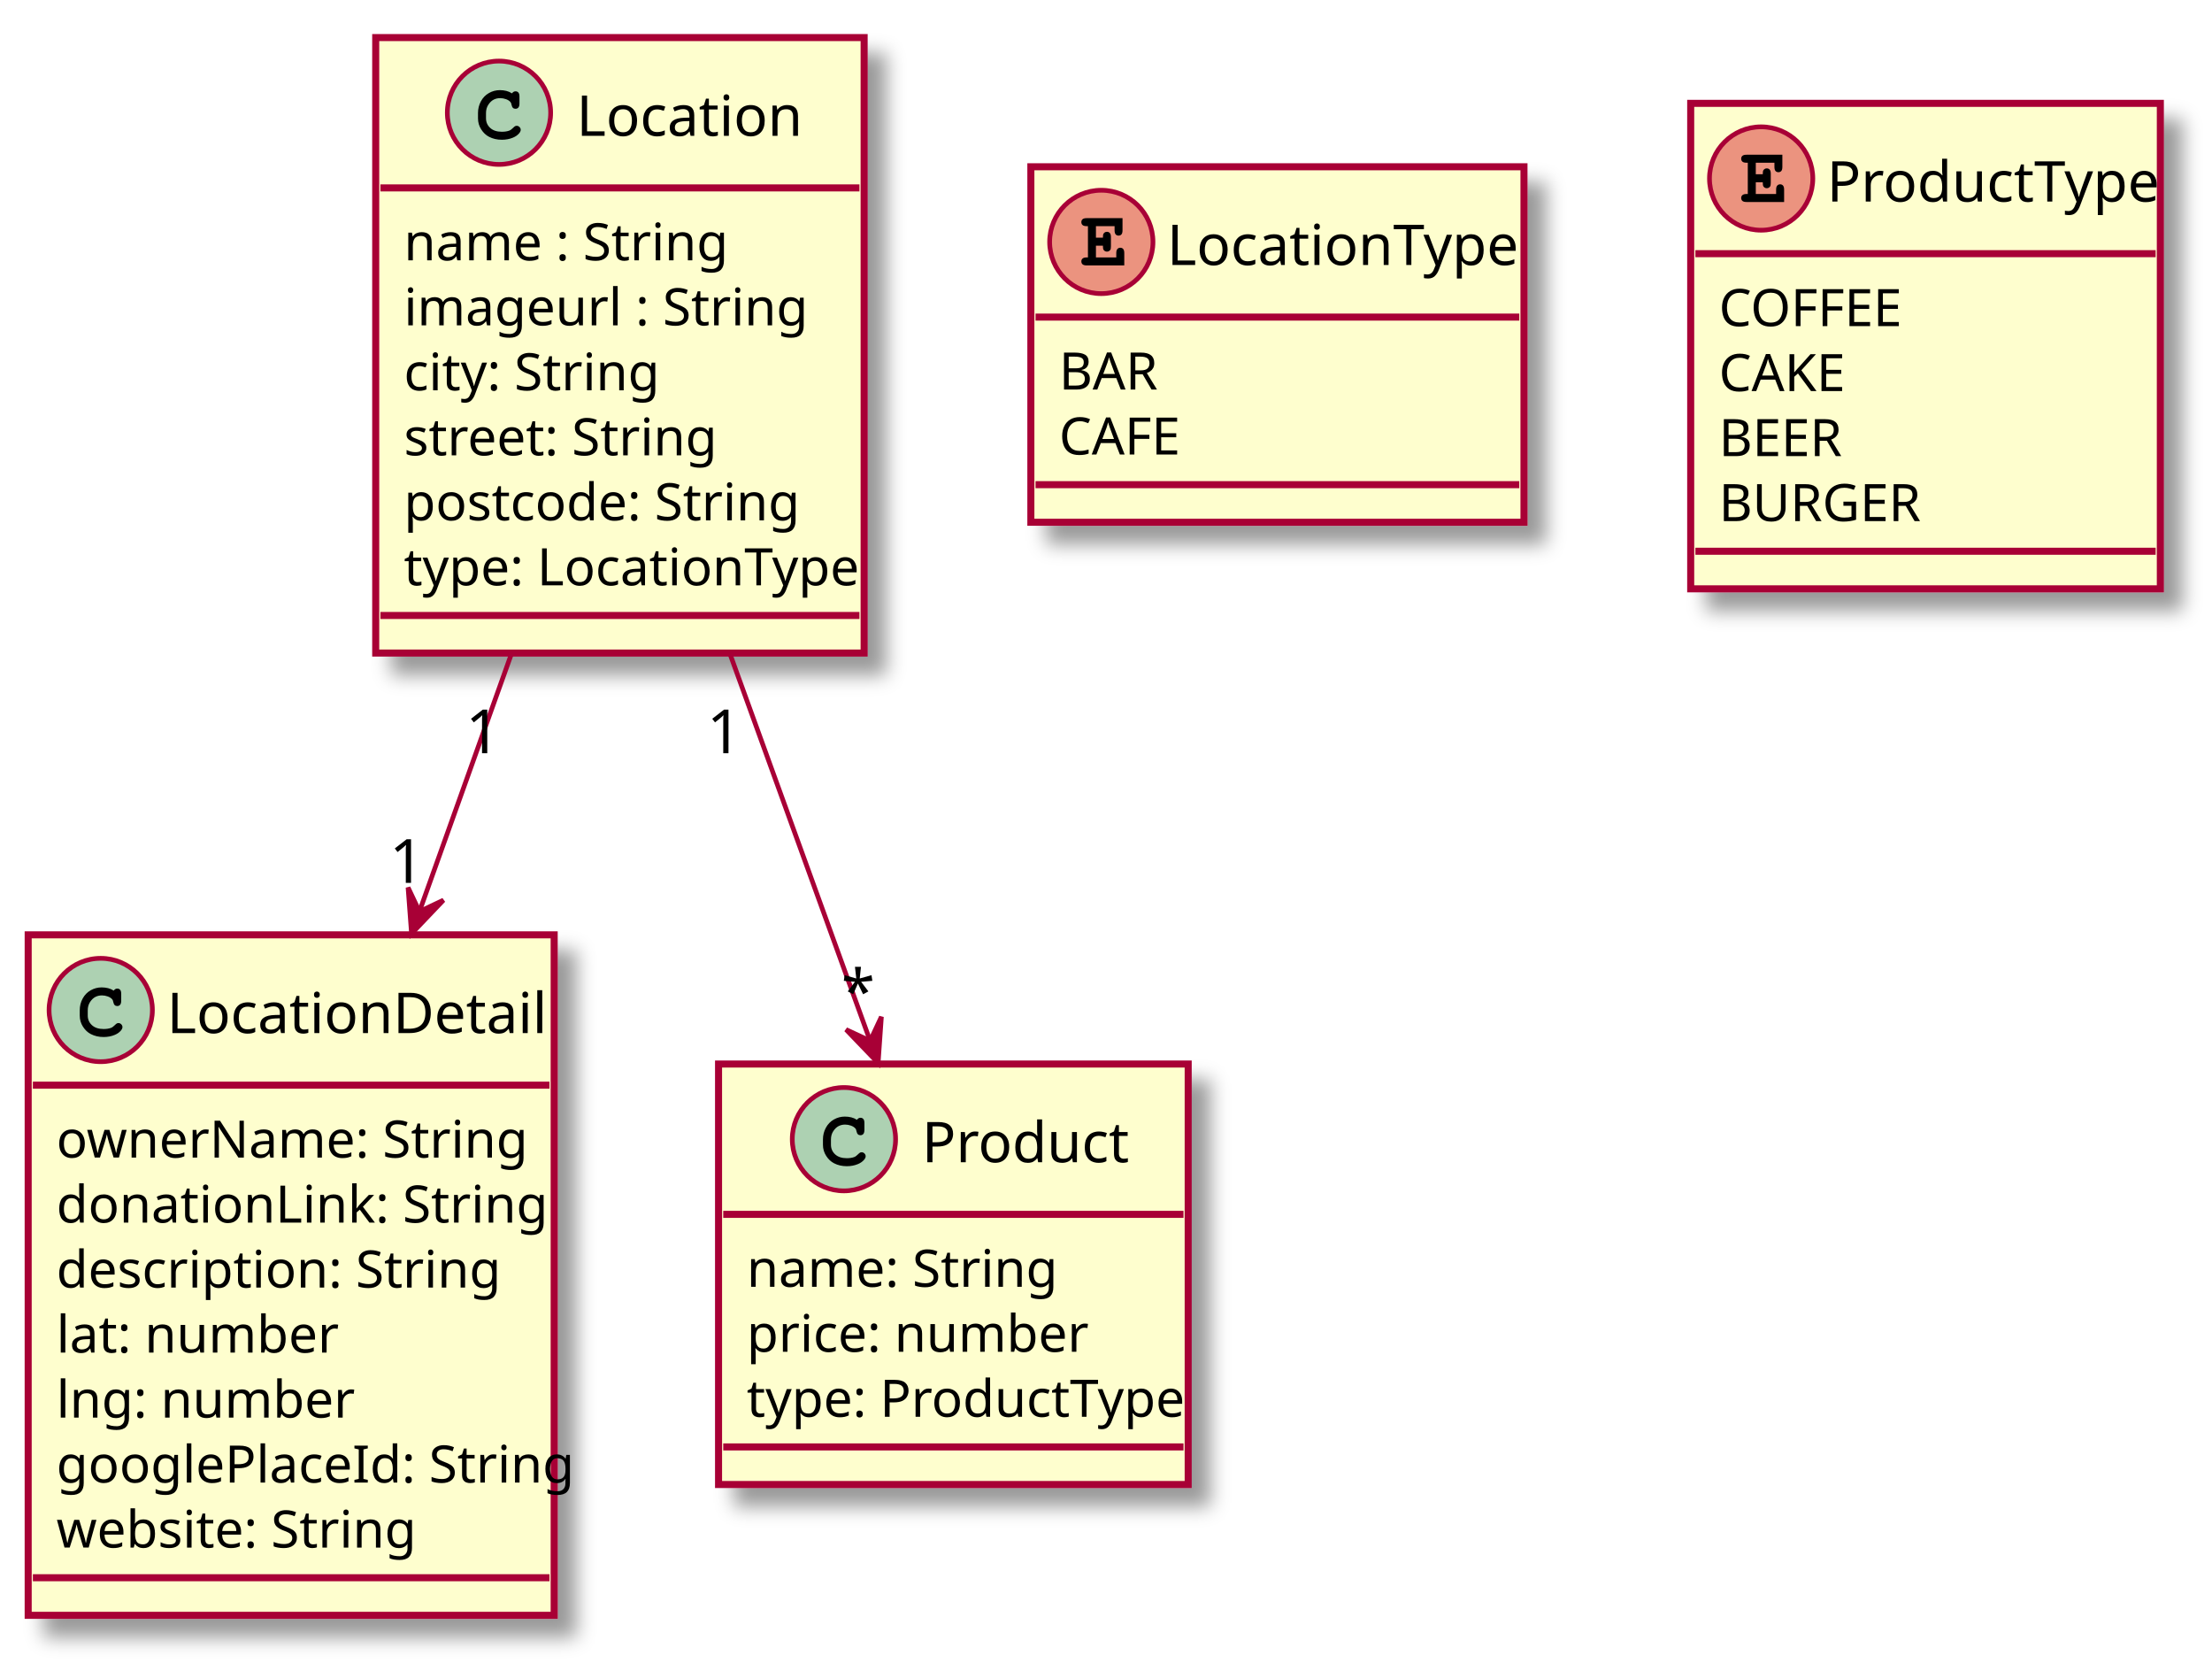
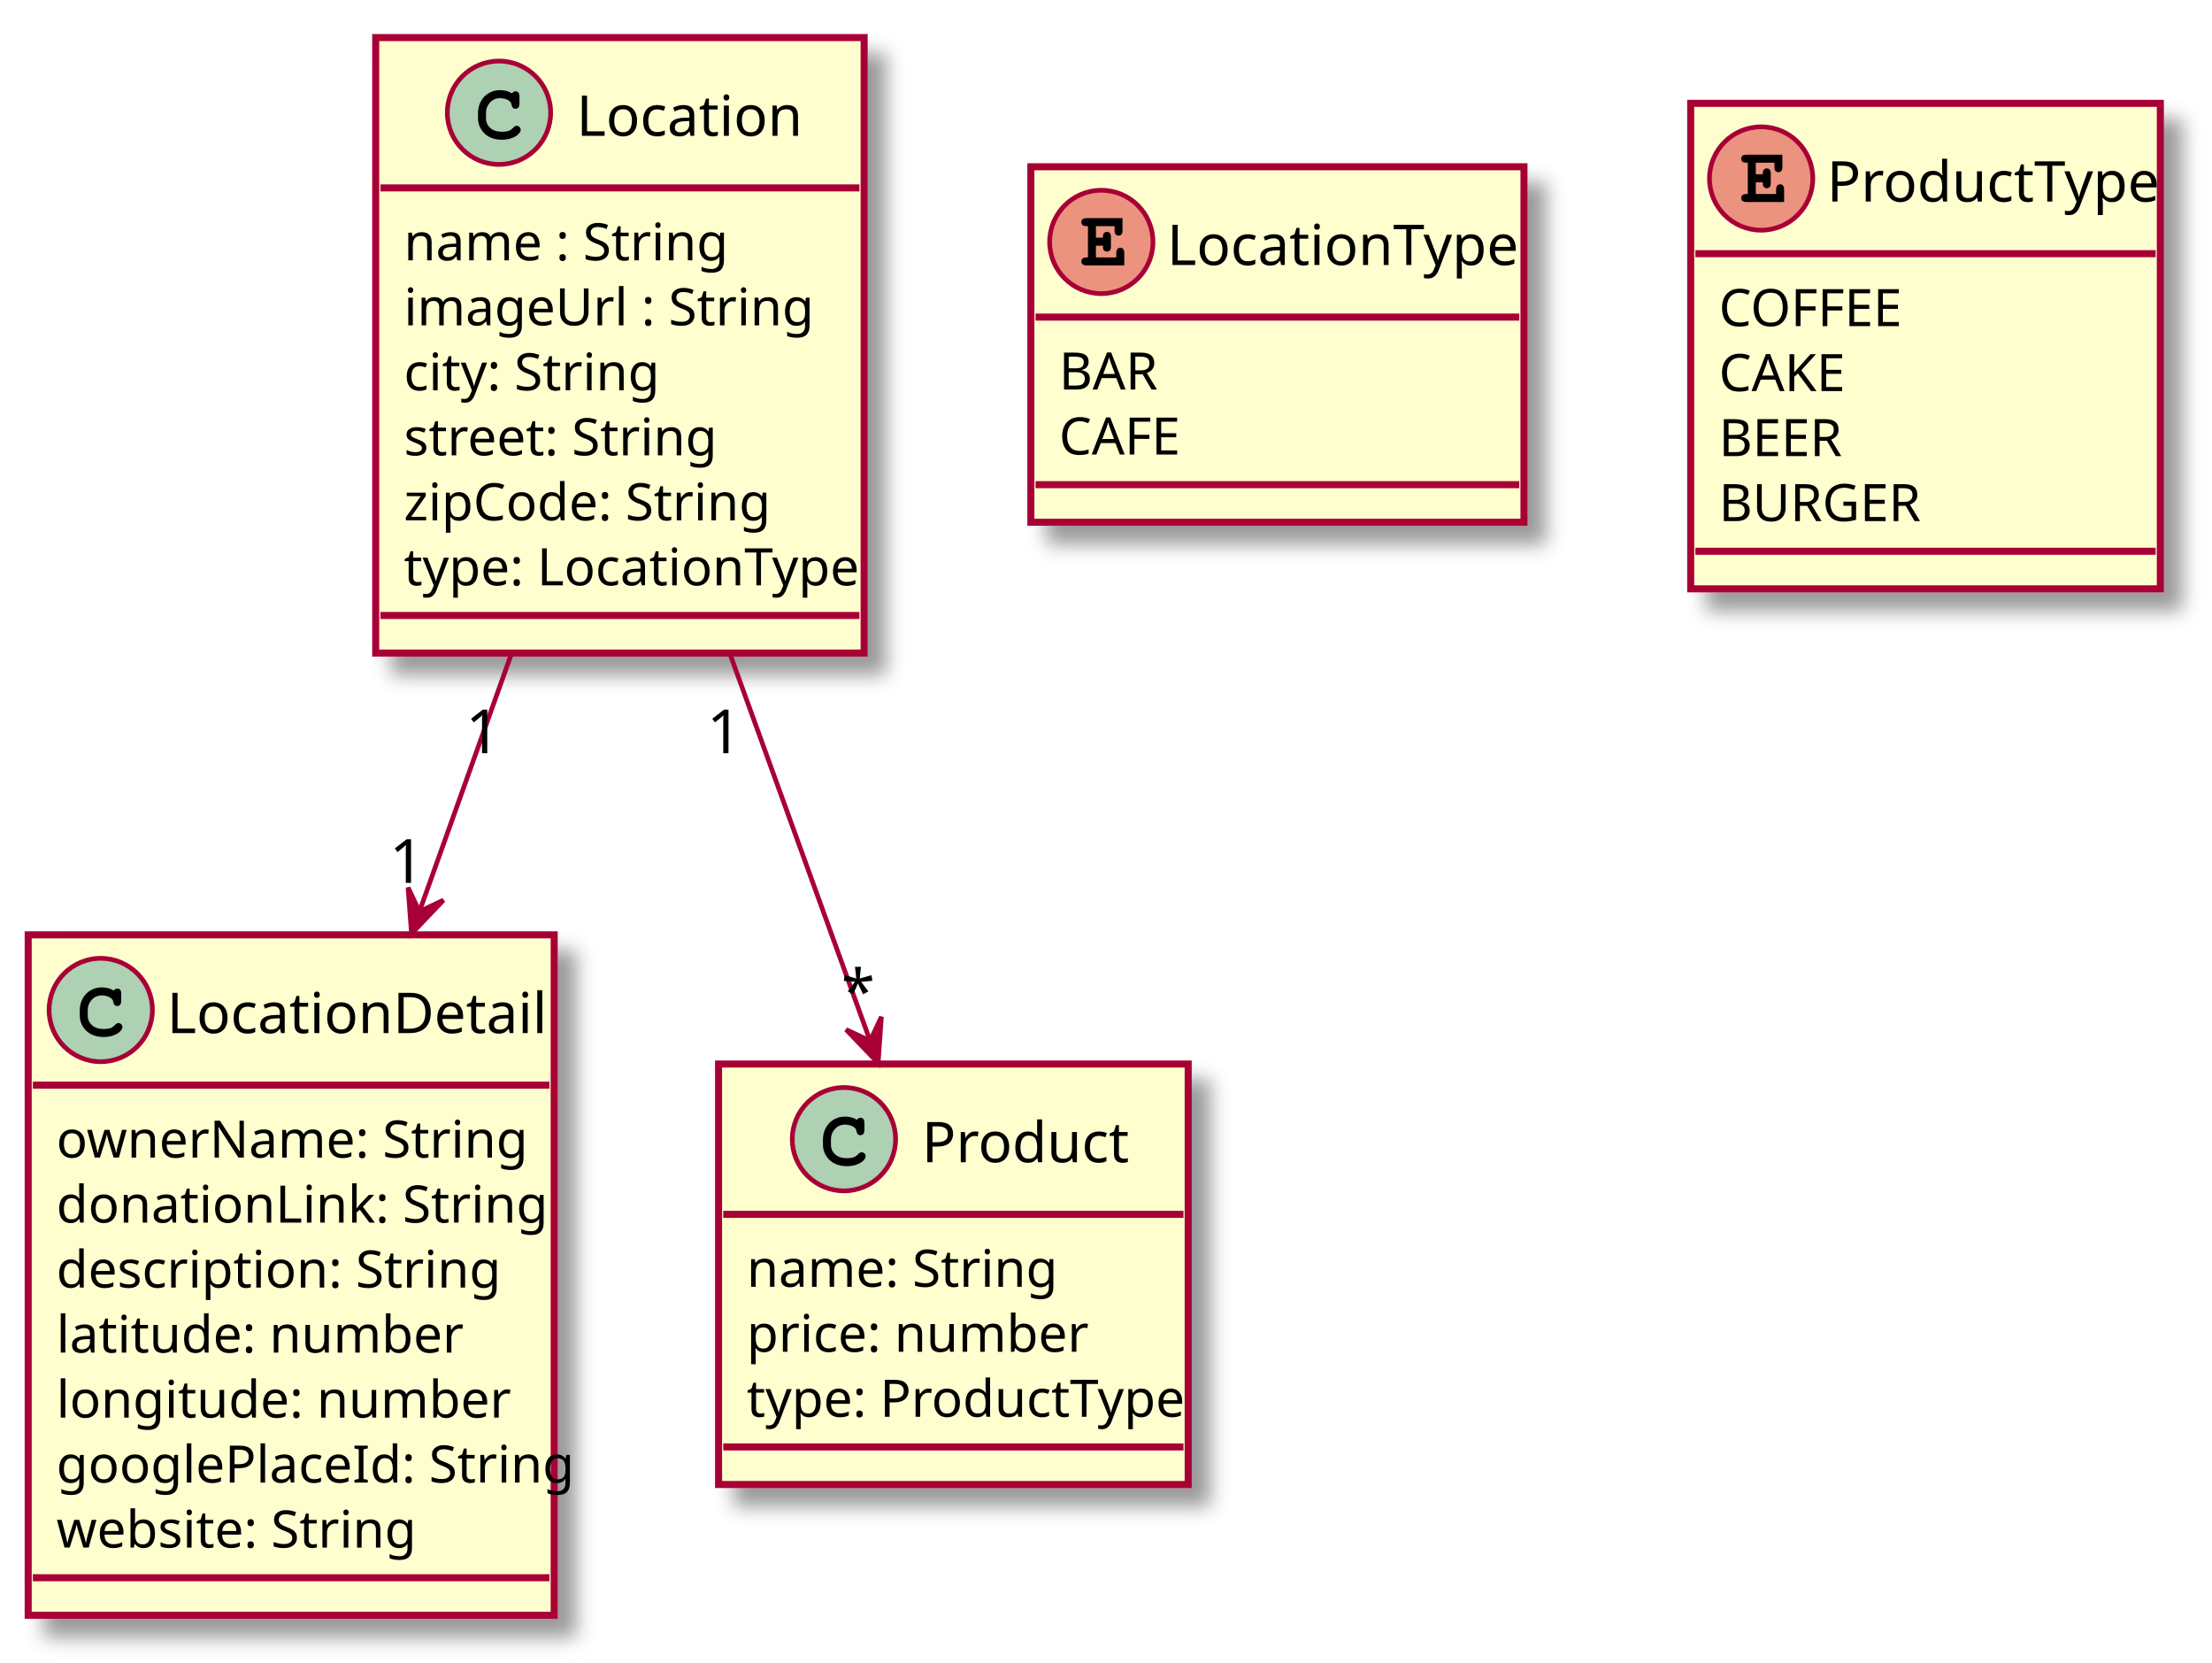
<svg xmlns="http://www.w3.org/2000/svg" contentScriptType="application/ecmascript" contentStyleType="text/css" height="354px" preserveAspectRatio="none" style="width:471px;height:354px;" version="1.1" viewBox="0 0 471 354" width="471px" zoomAndPan="magnify">
  <defs>
-     <filter height="300%" id="fk8fr1viz1cad" width="300%" x="-1" y="-1">
+     <filter height="300%" id="fhzutixwhddkz" width="300%" x="-1" y="-1">
      <feGaussianBlur result="blurOut" stdDeviation="2.0" />
      <feColorMatrix in="blurOut" result="blurOut2" type="matrix" values="0 0 0 0 0 0 0 0 0 0 0 0 0 0 0 0 0 0 .4 0" />
      <feOffset dx="4.0" dy="4.0" in="blurOut2" result="blurOut3" />
      <feBlend in="SourceGraphic" in2="blurOut3" mode="normal" />
    </filter>
  </defs>
  <g>
-     <rect fill="#FEFECE" filter="url(#fk8fr1viz1cad)" height="131.016" id="Location" style="stroke: #A80036; stroke-width: 1.5;" width="104" x="80" y="8" />
+     <rect fill="#FEFECE" filter="url(#fhzutixwhddkz)" height="131.016" id="Location" style="stroke: #A80036; stroke-width: 1.5;" width="104" x="80" y="8" />
    <ellipse cx="106.25" cy="24" fill="#ADD1B2" rx="11" ry="11" style="stroke: #A80036; stroke-width: 1.0;" />
    <path d="M109.016,19.875 Q109.172,19.656 109.359,19.547 Q109.547,19.438 109.766,19.438 Q110.141,19.438 110.375,19.695 Q110.609,19.953 110.609,20.562 L110.609,22.016 Q110.609,22.625 110.375,22.891 Q110.141,23.156 109.766,23.156 Q109.422,23.156 109.219,22.953 Q109.016,22.766 108.906,22.25 Q108.859,21.891 108.672,21.703 Q108.344,21.328 107.734,21.109 Q107.125,20.891 106.5,20.891 Q105.734,20.891 105.102,21.219 Q104.469,21.547 103.977,22.297 Q103.484,23.047 103.484,24.078 L103.484,25.172 Q103.484,26.406 104.375,27.227 Q105.266,28.047 106.859,28.047 Q107.797,28.047 108.453,27.797 Q108.844,27.641 109.266,27.203 Q109.531,26.938 109.68,26.859 Q109.828,26.781 110.031,26.781 Q110.359,26.781 110.617,27.039 Q110.875,27.297 110.875,27.641 Q110.875,27.984 110.531,28.391 Q110.031,28.969 109.234,29.297 Q108.156,29.75 106.859,29.75 Q105.344,29.75 104.141,29.125 Q103.156,28.625 102.469,27.555 Q101.781,26.484 101.781,25.203 L101.781,24.047 Q101.781,22.719 102.398,21.57 Q103.016,20.422 104.109,19.805 Q105.203,19.188 106.438,19.188 Q107.172,19.188 107.82,19.352 Q108.469,19.516 109.016,19.875 Z " />
    <text fill="#000000" font-family="sans-serif" font-size="12" lengthAdjust="spacingAndGlyphs" textLength="47" x="122.75" y="28.91">Location</text>
    <line style="stroke: #A80036; stroke-width: 1.5;" x1="81" x2="183" y1="40" y2="40" />
    <text fill="#000000" font-family="sans-serif" font-size="11" lengthAdjust="spacingAndGlyphs" textLength="63" x="86" y="55.419">name : String</text>
-     <text fill="#000000" font-family="sans-serif" font-size="11" lengthAdjust="spacingAndGlyphs" textLength="77" x="86" y="69.255">imageurl : String</text>
+     <text fill="#000000" font-family="sans-serif" font-size="11" lengthAdjust="spacingAndGlyphs" textLength="78" x="86" y="69.255">imageUrl : String</text>
    <text fill="#000000" font-family="sans-serif" font-size="11" lengthAdjust="spacingAndGlyphs" textLength="51" x="86" y="83.091">city: String</text>
    <text fill="#000000" font-family="sans-serif" font-size="11" lengthAdjust="spacingAndGlyphs" textLength="62" x="86" y="96.927">street: String</text>
-     <text fill="#000000" font-family="sans-serif" font-size="11" lengthAdjust="spacingAndGlyphs" textLength="79" x="86" y="110.763">postcode: String</text>
+     <text fill="#000000" font-family="sans-serif" font-size="11" lengthAdjust="spacingAndGlyphs" textLength="73" x="86" y="110.763">zipCode: String</text>
    <text fill="#000000" font-family="sans-serif" font-size="11" lengthAdjust="spacingAndGlyphs" textLength="92" x="86" y="124.599">type: LocationType</text>
    <line style="stroke: #A80036; stroke-width: 1.5;" x1="81" x2="183" y1="131.016" y2="131.016" />
-     <rect fill="#FEFECE" filter="url(#fk8fr1viz1cad)" height="144.852" id="LocationDetail" style="stroke: #A80036; stroke-width: 1.5;" width="112" x="6" y="199" />
+     <rect fill="#FEFECE" filter="url(#fhzutixwhddkz)" height="144.852" id="LocationDetail" style="stroke: #A80036; stroke-width: 1.5;" width="112" x="6" y="199" />
    <ellipse cx="21.45" cy="215" fill="#ADD1B2" rx="11" ry="11" style="stroke: #A80036; stroke-width: 1.0;" />
    <path d="M24.216,210.875 Q24.372,210.656 24.559,210.547 Q24.747,210.438 24.966,210.438 Q25.341,210.438 25.575,210.695 Q25.809,210.953 25.809,211.562 L25.809,213.016 Q25.809,213.625 25.575,213.891 Q25.341,214.156 24.966,214.156 Q24.622,214.156 24.419,213.953 Q24.216,213.766 24.106,213.25 Q24.059,212.891 23.872,212.703 Q23.544,212.328 22.934,212.109 Q22.325,211.891 21.7,211.891 Q20.934,211.891 20.302,212.219 Q19.669,212.547 19.177,213.297 Q18.684,214.047 18.684,215.078 L18.684,216.172 Q18.684,217.406 19.575,218.227 Q20.466,219.047 22.059,219.047 Q22.997,219.047 23.653,218.797 Q24.044,218.641 24.466,218.203 Q24.731,217.938 24.88,217.859 Q25.028,217.781 25.231,217.781 Q25.559,217.781 25.817,218.039 Q26.075,218.297 26.075,218.641 Q26.075,218.984 25.731,219.391 Q25.231,219.969 24.434,220.297 Q23.356,220.75 22.059,220.75 Q20.544,220.75 19.341,220.125 Q18.356,219.625 17.669,218.555 Q16.981,217.484 16.981,216.203 L16.981,215.047 Q16.981,213.719 17.598,212.57 Q18.216,211.422 19.309,210.805 Q20.403,210.188 21.637,210.188 Q22.372,210.188 23.02,210.352 Q23.669,210.516 24.216,210.875 Z " />
    <text fill="#000000" font-family="sans-serif" font-size="12" lengthAdjust="spacingAndGlyphs" textLength="79" x="35.55" y="219.91">LocationDetail</text>
    <line style="stroke: #A80036; stroke-width: 1.5;" x1="7" x2="117" y1="231" y2="231" />
    <text fill="#000000" font-family="sans-serif" font-size="11" lengthAdjust="spacingAndGlyphs" textLength="93" x="12" y="246.419">ownerName: String</text>
    <text fill="#000000" font-family="sans-serif" font-size="11" lengthAdjust="spacingAndGlyphs" textLength="94" x="12" y="260.255">donationLink: String</text>
    <text fill="#000000" font-family="sans-serif" font-size="11" lengthAdjust="spacingAndGlyphs" textLength="87" x="12" y="274.091">description: String</text>
-     <text fill="#000000" font-family="sans-serif" font-size="11" lengthAdjust="spacingAndGlyphs" textLength="53" x="12" y="287.927">lat: number</text>
-     <text fill="#000000" font-family="sans-serif" font-size="11" lengthAdjust="spacingAndGlyphs" textLength="56" x="12" y="301.763">lng: number</text>
+     <text fill="#000000" font-family="sans-serif" font-size="11" lengthAdjust="spacingAndGlyphs" textLength="76" x="12" y="287.927">latitude: number</text>
+     <text fill="#000000" font-family="sans-serif" font-size="11" lengthAdjust="spacingAndGlyphs" textLength="85" x="12" y="301.763">longitude: number</text>
    <text fill="#000000" font-family="sans-serif" font-size="11" lengthAdjust="spacingAndGlyphs" textLength="100" x="12" y="315.599">googlePlaceId: String</text>
    <text fill="#000000" font-family="sans-serif" font-size="11" lengthAdjust="spacingAndGlyphs" textLength="73" x="12" y="329.435">website: String</text>
    <line style="stroke: #A80036; stroke-width: 1.5;" x1="7" x2="117" y1="335.852" y2="335.852" />
-     <rect fill="#FEFECE" filter="url(#fk8fr1viz1cad)" height="89.508" id="Product" style="stroke: #A80036; stroke-width: 1.5;" width="100" x="153" y="226.5" />
+     <rect fill="#FEFECE" filter="url(#fhzutixwhddkz)" height="89.508" id="Product" style="stroke: #A80036; stroke-width: 1.5;" width="100" x="153" y="226.5" />
    <ellipse cx="179.7" cy="242.5" fill="#ADD1B2" rx="11" ry="11" style="stroke: #A80036; stroke-width: 1.0;" />
    <path d="M182.466,238.375 Q182.622,238.156 182.809,238.047 Q182.997,237.938 183.216,237.938 Q183.591,237.938 183.825,238.195 Q184.059,238.453 184.059,239.062 L184.059,240.516 Q184.059,241.125 183.825,241.391 Q183.591,241.656 183.216,241.656 Q182.872,241.656 182.669,241.453 Q182.466,241.266 182.356,240.75 Q182.309,240.391 182.122,240.203 Q181.794,239.828 181.184,239.609 Q180.575,239.391 179.95,239.391 Q179.184,239.391 178.552,239.719 Q177.919,240.047 177.427,240.797 Q176.934,241.547 176.934,242.578 L176.934,243.672 Q176.934,244.906 177.825,245.727 Q178.716,246.547 180.309,246.547 Q181.247,246.547 181.903,246.297 Q182.294,246.141 182.716,245.703 Q182.981,245.438 183.13,245.359 Q183.278,245.281 183.481,245.281 Q183.809,245.281 184.067,245.539 Q184.325,245.797 184.325,246.141 Q184.325,246.484 183.981,246.891 Q183.481,247.469 182.684,247.797 Q181.606,248.25 180.309,248.25 Q178.794,248.25 177.591,247.625 Q176.606,247.125 175.919,246.055 Q175.231,244.984 175.231,243.703 L175.231,242.547 Q175.231,241.219 175.848,240.07 Q176.466,238.922 177.559,238.305 Q178.653,237.688 179.887,237.688 Q180.622,237.688 181.27,237.852 Q181.919,238.016 182.466,238.375 Z " />
    <text fill="#000000" font-family="sans-serif" font-size="12" lengthAdjust="spacingAndGlyphs" textLength="42" x="196.3" y="247.41">Product</text>
    <line style="stroke: #A80036; stroke-width: 1.5;" x1="154" x2="252" y1="258.5" y2="258.5" />
    <text fill="#000000" font-family="sans-serif" font-size="11" lengthAdjust="spacingAndGlyphs" textLength="60" x="159" y="273.919">name: String</text>
    <text fill="#000000" font-family="sans-serif" font-size="11" lengthAdjust="spacingAndGlyphs" textLength="66" x="159" y="287.755">price: number</text>
    <text fill="#000000" font-family="sans-serif" font-size="11" lengthAdjust="spacingAndGlyphs" textLength="88" x="159" y="301.591">type: ProductType</text>
    <line style="stroke: #A80036; stroke-width: 1.5;" x1="154" x2="252" y1="308.008" y2="308.008" />
-     <rect fill="#FEFECE" filter="url(#fk8fr1viz1cad)" height="75.672" id="LocationType" style="stroke: #A80036; stroke-width: 1.5;" width="105" x="219.5" y="35.5" />
+     <rect fill="#FEFECE" filter="url(#fhzutixwhddkz)" height="75.672" id="LocationType" style="stroke: #A80036; stroke-width: 1.5;" width="105" x="219.5" y="35.5" />
    <ellipse cx="234.5" cy="51.5" fill="#EB937F" rx="11" ry="11" style="stroke: #A80036; stroke-width: 1.0;" />
    <path d="M233.359,52.297 L233.359,54.797 L237.688,54.797 L237.688,53.875 Q237.688,53.266 237.93,53 Q238.172,52.734 238.547,52.734 Q238.922,52.734 239.156,53 Q239.391,53.266 239.391,53.875 L239.391,56.5 L231.391,56.5 Q230.766,56.5 230.508,56.266 Q230.25,56.031 230.25,55.641 Q230.25,55.266 230.516,55.031 Q230.781,54.797 231.391,54.797 L231.656,54.797 L231.656,48.141 L231.391,48.141 Q230.766,48.141 230.508,47.906 Q230.25,47.672 230.25,47.281 Q230.25,46.906 230.508,46.672 Q230.766,46.438 231.391,46.438 L239.016,46.438 L239.016,49.031 Q239.016,49.641 238.789,49.898 Q238.562,50.156 238.172,50.156 Q237.797,50.156 237.562,49.898 Q237.328,49.641 237.328,49.031 L237.328,48.141 L233.359,48.141 L233.359,50.594 L234.844,50.594 Q234.844,49.938 234.969,49.75 Q235.234,49.344 235.703,49.344 Q236.078,49.344 236.312,49.602 Q236.547,49.859 236.547,50.469 L236.547,52.438 Q236.547,52.984 236.422,53.172 Q236.156,53.562 235.703,53.562 Q235.234,53.562 234.969,53.156 Q234.844,52.969 234.844,52.297 L233.359,52.297 Z " />
    <text fill="#000000" font-family="sans-serif" font-size="12" lengthAdjust="spacingAndGlyphs" textLength="73" x="248.5" y="56.41">LocationType</text>
    <line style="stroke: #A80036; stroke-width: 1.5;" x1="220.5" x2="323.5" y1="67.5" y2="67.5" />
    <text fill="#000000" font-family="sans-serif" font-size="11" lengthAdjust="spacingAndGlyphs" textLength="22" x="225.5" y="82.919">BAR</text>
    <text fill="#000000" font-family="sans-serif" font-size="11" lengthAdjust="spacingAndGlyphs" textLength="27" x="225.5" y="96.755">CAFE</text>
    <line style="stroke: #A80036; stroke-width: 1.5;" x1="220.5" x2="323.5" y1="103.172" y2="103.172" />
-     <rect fill="#FEFECE" filter="url(#fk8fr1viz1cad)" height="103.344" id="ProductType" style="stroke: #A80036; stroke-width: 1.5;" width="100" x="360" y="22" />
+     <rect fill="#FEFECE" filter="url(#fhzutixwhddkz)" height="103.344" id="ProductType" style="stroke: #A80036; stroke-width: 1.5;" width="100" x="360" y="22" />
    <ellipse cx="375" cy="38" fill="#EB937F" rx="11" ry="11" style="stroke: #A80036; stroke-width: 1.0;" />
    <path d="M373.859,38.797 L373.859,41.297 L378.188,41.297 L378.188,40.375 Q378.188,39.766 378.43,39.5 Q378.672,39.234 379.047,39.234 Q379.422,39.234 379.656,39.5 Q379.891,39.766 379.891,40.375 L379.891,43 L371.891,43 Q371.266,43 371.008,42.766 Q370.75,42.531 370.75,42.141 Q370.75,41.766 371.016,41.531 Q371.281,41.297 371.891,41.297 L372.156,41.297 L372.156,34.641 L371.891,34.641 Q371.266,34.641 371.008,34.406 Q370.75,34.172 370.75,33.781 Q370.75,33.406 371.008,33.172 Q371.266,32.938 371.891,32.938 L379.516,32.938 L379.516,35.531 Q379.516,36.141 379.289,36.398 Q379.062,36.656 378.672,36.656 Q378.297,36.656 378.062,36.398 Q377.828,36.141 377.828,35.531 L377.828,34.641 L373.859,34.641 L373.859,37.094 L375.344,37.094 Q375.344,36.438 375.469,36.25 Q375.734,35.844 376.203,35.844 Q376.578,35.844 376.812,36.102 Q377.047,36.359 377.047,36.969 L377.047,38.938 Q377.047,39.484 376.922,39.672 Q376.656,40.062 376.203,40.062 Q375.734,40.062 375.469,39.656 Q375.344,39.469 375.344,38.797 L373.859,38.797 Z " />
    <text fill="#000000" font-family="sans-serif" font-size="12" lengthAdjust="spacingAndGlyphs" textLength="68" x="389" y="42.91">ProductType</text>
    <line style="stroke: #A80036; stroke-width: 1.5;" x1="361" x2="459" y1="54" y2="54" />
    <text fill="#000000" font-family="sans-serif" font-size="11" lengthAdjust="spacingAndGlyphs" textLength="39" x="366" y="69.419">COFFEE</text>
    <text fill="#000000" font-family="sans-serif" font-size="11" lengthAdjust="spacingAndGlyphs" textLength="28" x="366" y="83.255">CAKE</text>
    <text fill="#000000" font-family="sans-serif" font-size="11" lengthAdjust="spacingAndGlyphs" textLength="26" x="366" y="97.091">BEER</text>
    <text fill="#000000" font-family="sans-serif" font-size="11" lengthAdjust="spacingAndGlyphs" textLength="42" x="366" y="110.927">BURGER</text>
    <line style="stroke: #A80036; stroke-width: 1.5;" x1="361" x2="459" y1="117.344" y2="117.344" />
    <path d="M108.885,139.221 C102.661,156.65 95.867,175.672 89.432,193.69 " fill="none" id="Location-&gt;LocationDetail" style="stroke: #A80036; stroke-width: 1.0;" />
    <polygon fill="#A80036" points="87.627,198.744,94.423,191.615,89.31,194.036,86.889,188.923,87.627,198.744" style="stroke: #A80036; stroke-width: 1.0;" />
    <text fill="#000000" font-family="sans-serif" font-size="13" lengthAdjust="spacingAndGlyphs" textLength="7" x="99.141" y="160.336">1</text>
    <text fill="#000000" font-family="sans-serif" font-size="13" lengthAdjust="spacingAndGlyphs" textLength="7" x="82.909" y="187.937">1</text>
    <path d="M155.445,139.221 C165.139,165.982 176.194,196.5 185.204,221.373 " fill="none" id="Location-&gt;Product" style="stroke: #A80036; stroke-width: 1.0;" />
    <polygon fill="#A80036" points="186.978,226.269,187.674,216.445,185.275,221.568,180.152,219.169,186.978,226.269" style="stroke: #A80036; stroke-width: 1.0;" />
    <text fill="#000000" font-family="sans-serif" font-size="13" lengthAdjust="spacingAndGlyphs" textLength="7" x="150.502" y="160.336">1</text>
    <text fill="#000000" font-family="sans-serif" font-size="13" lengthAdjust="spacingAndGlyphs" textLength="5" x="179.142" y="215.678">*</text>
  </g>
</svg>
